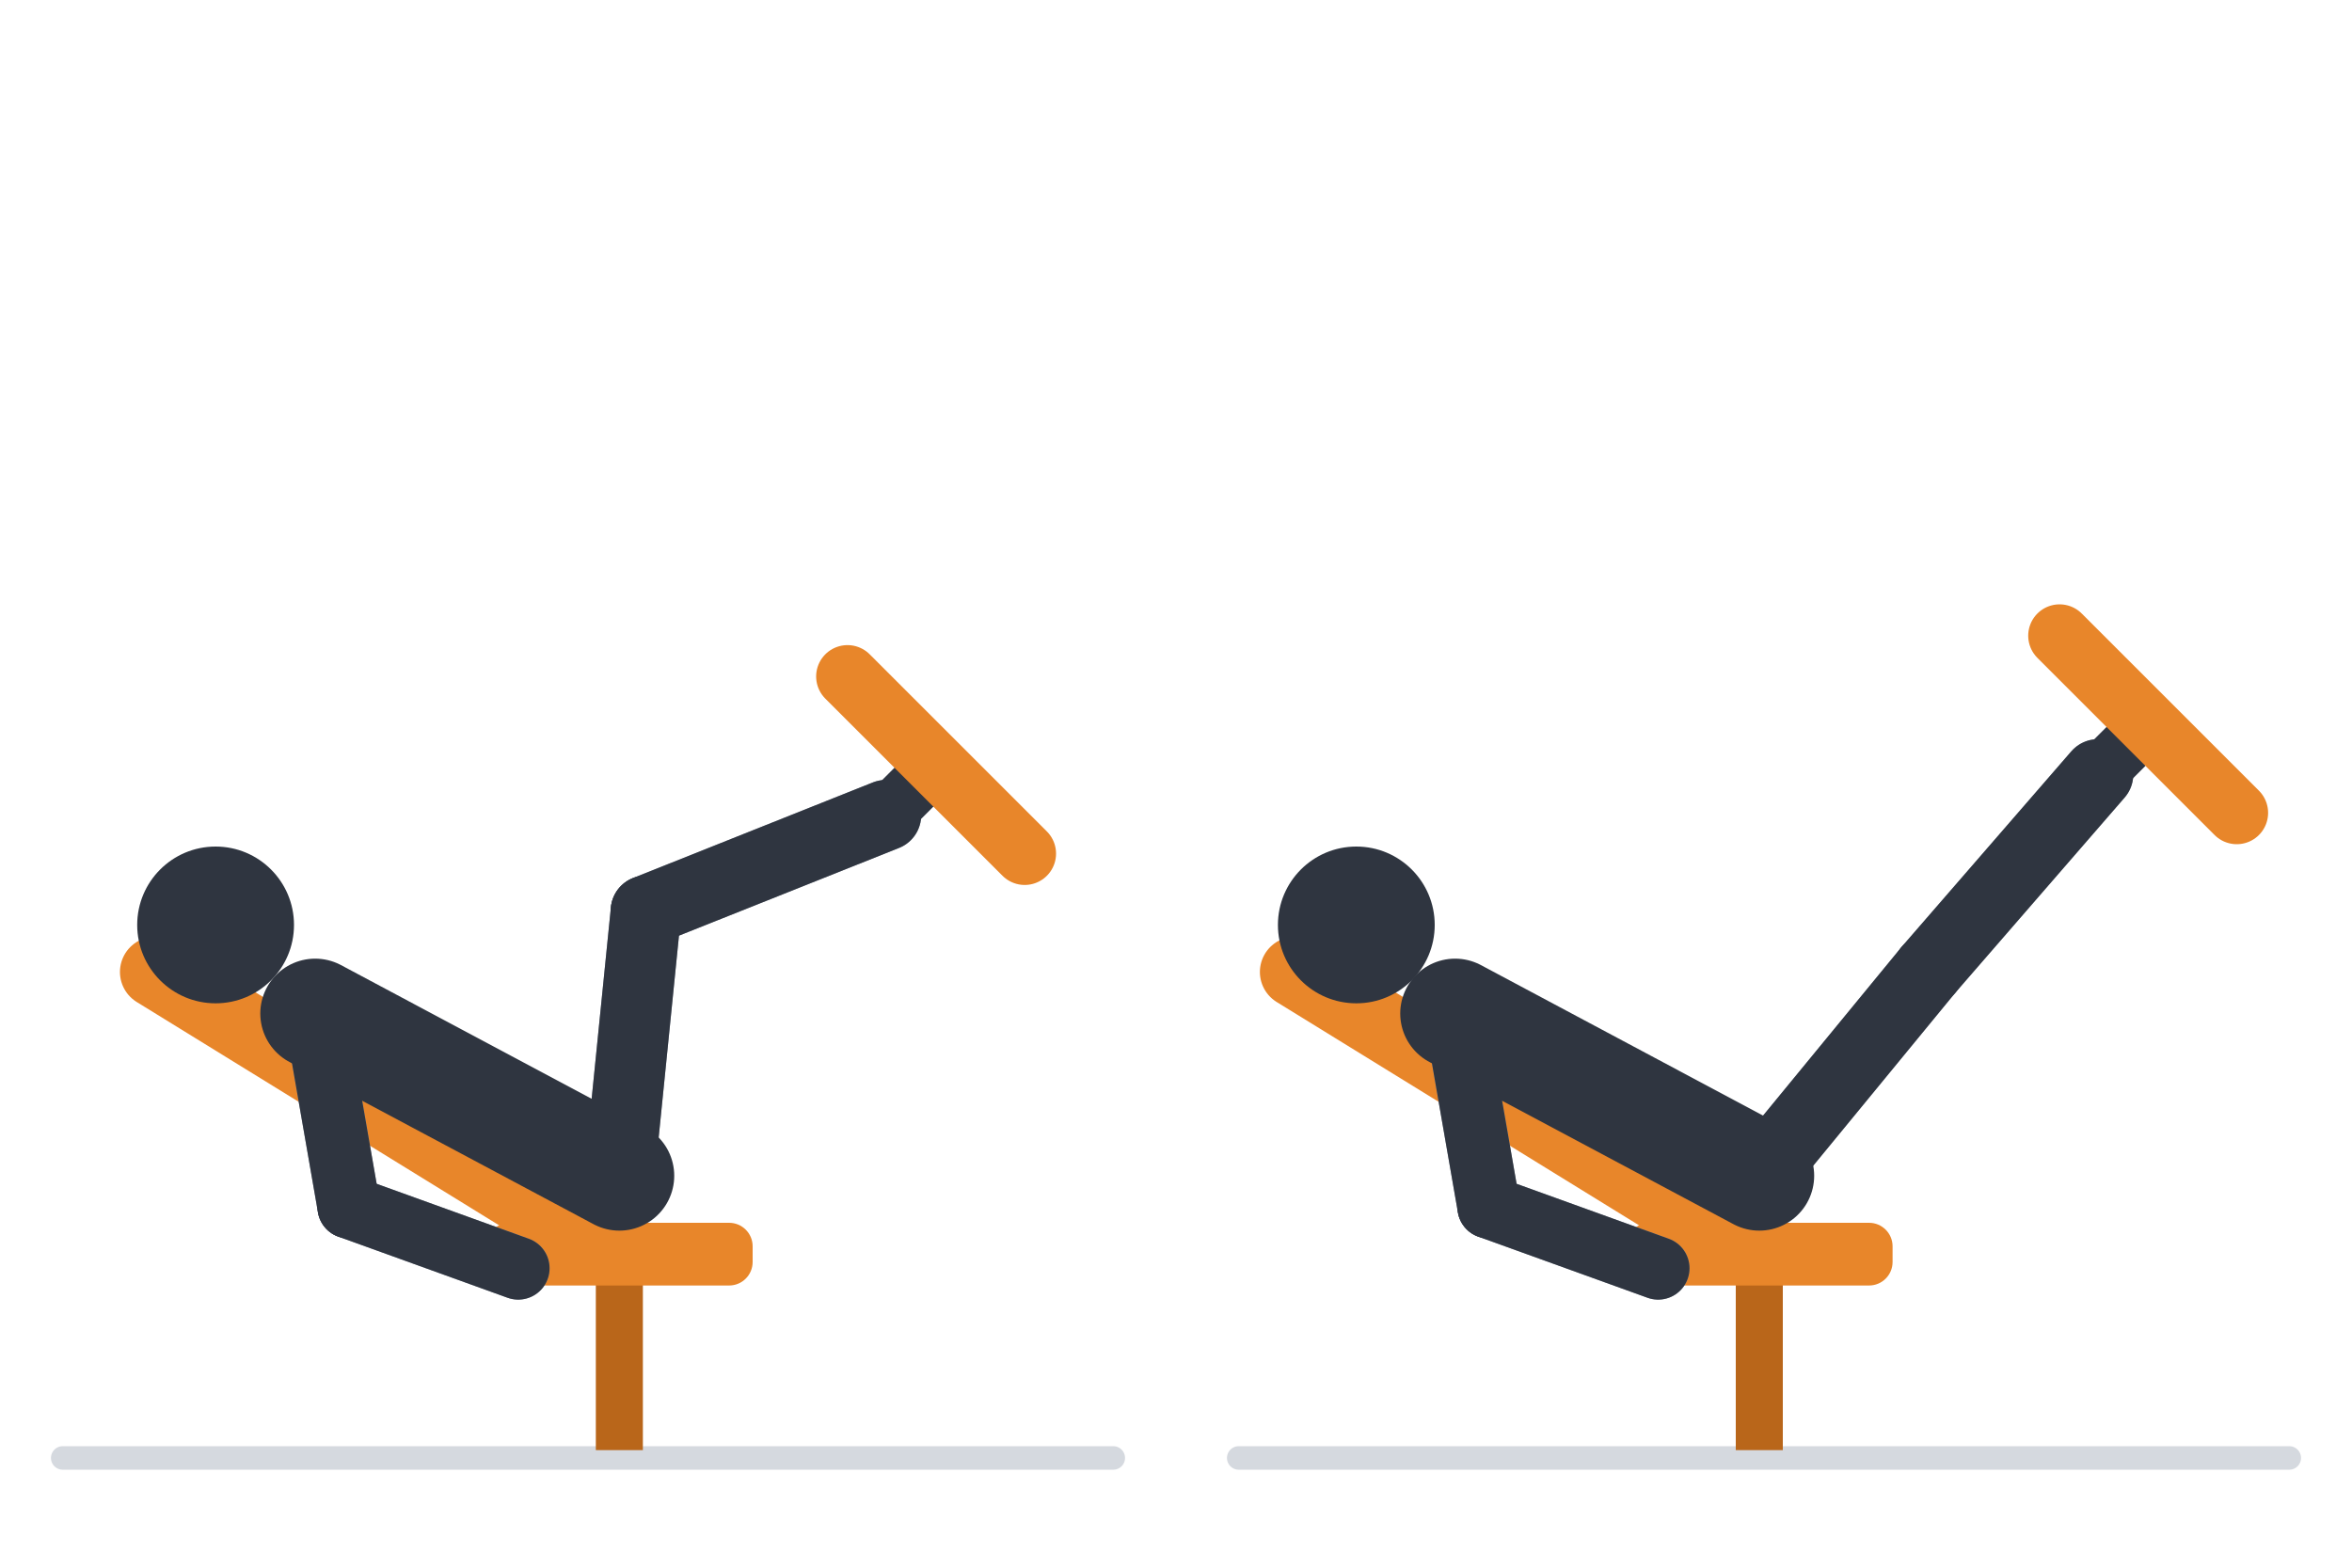
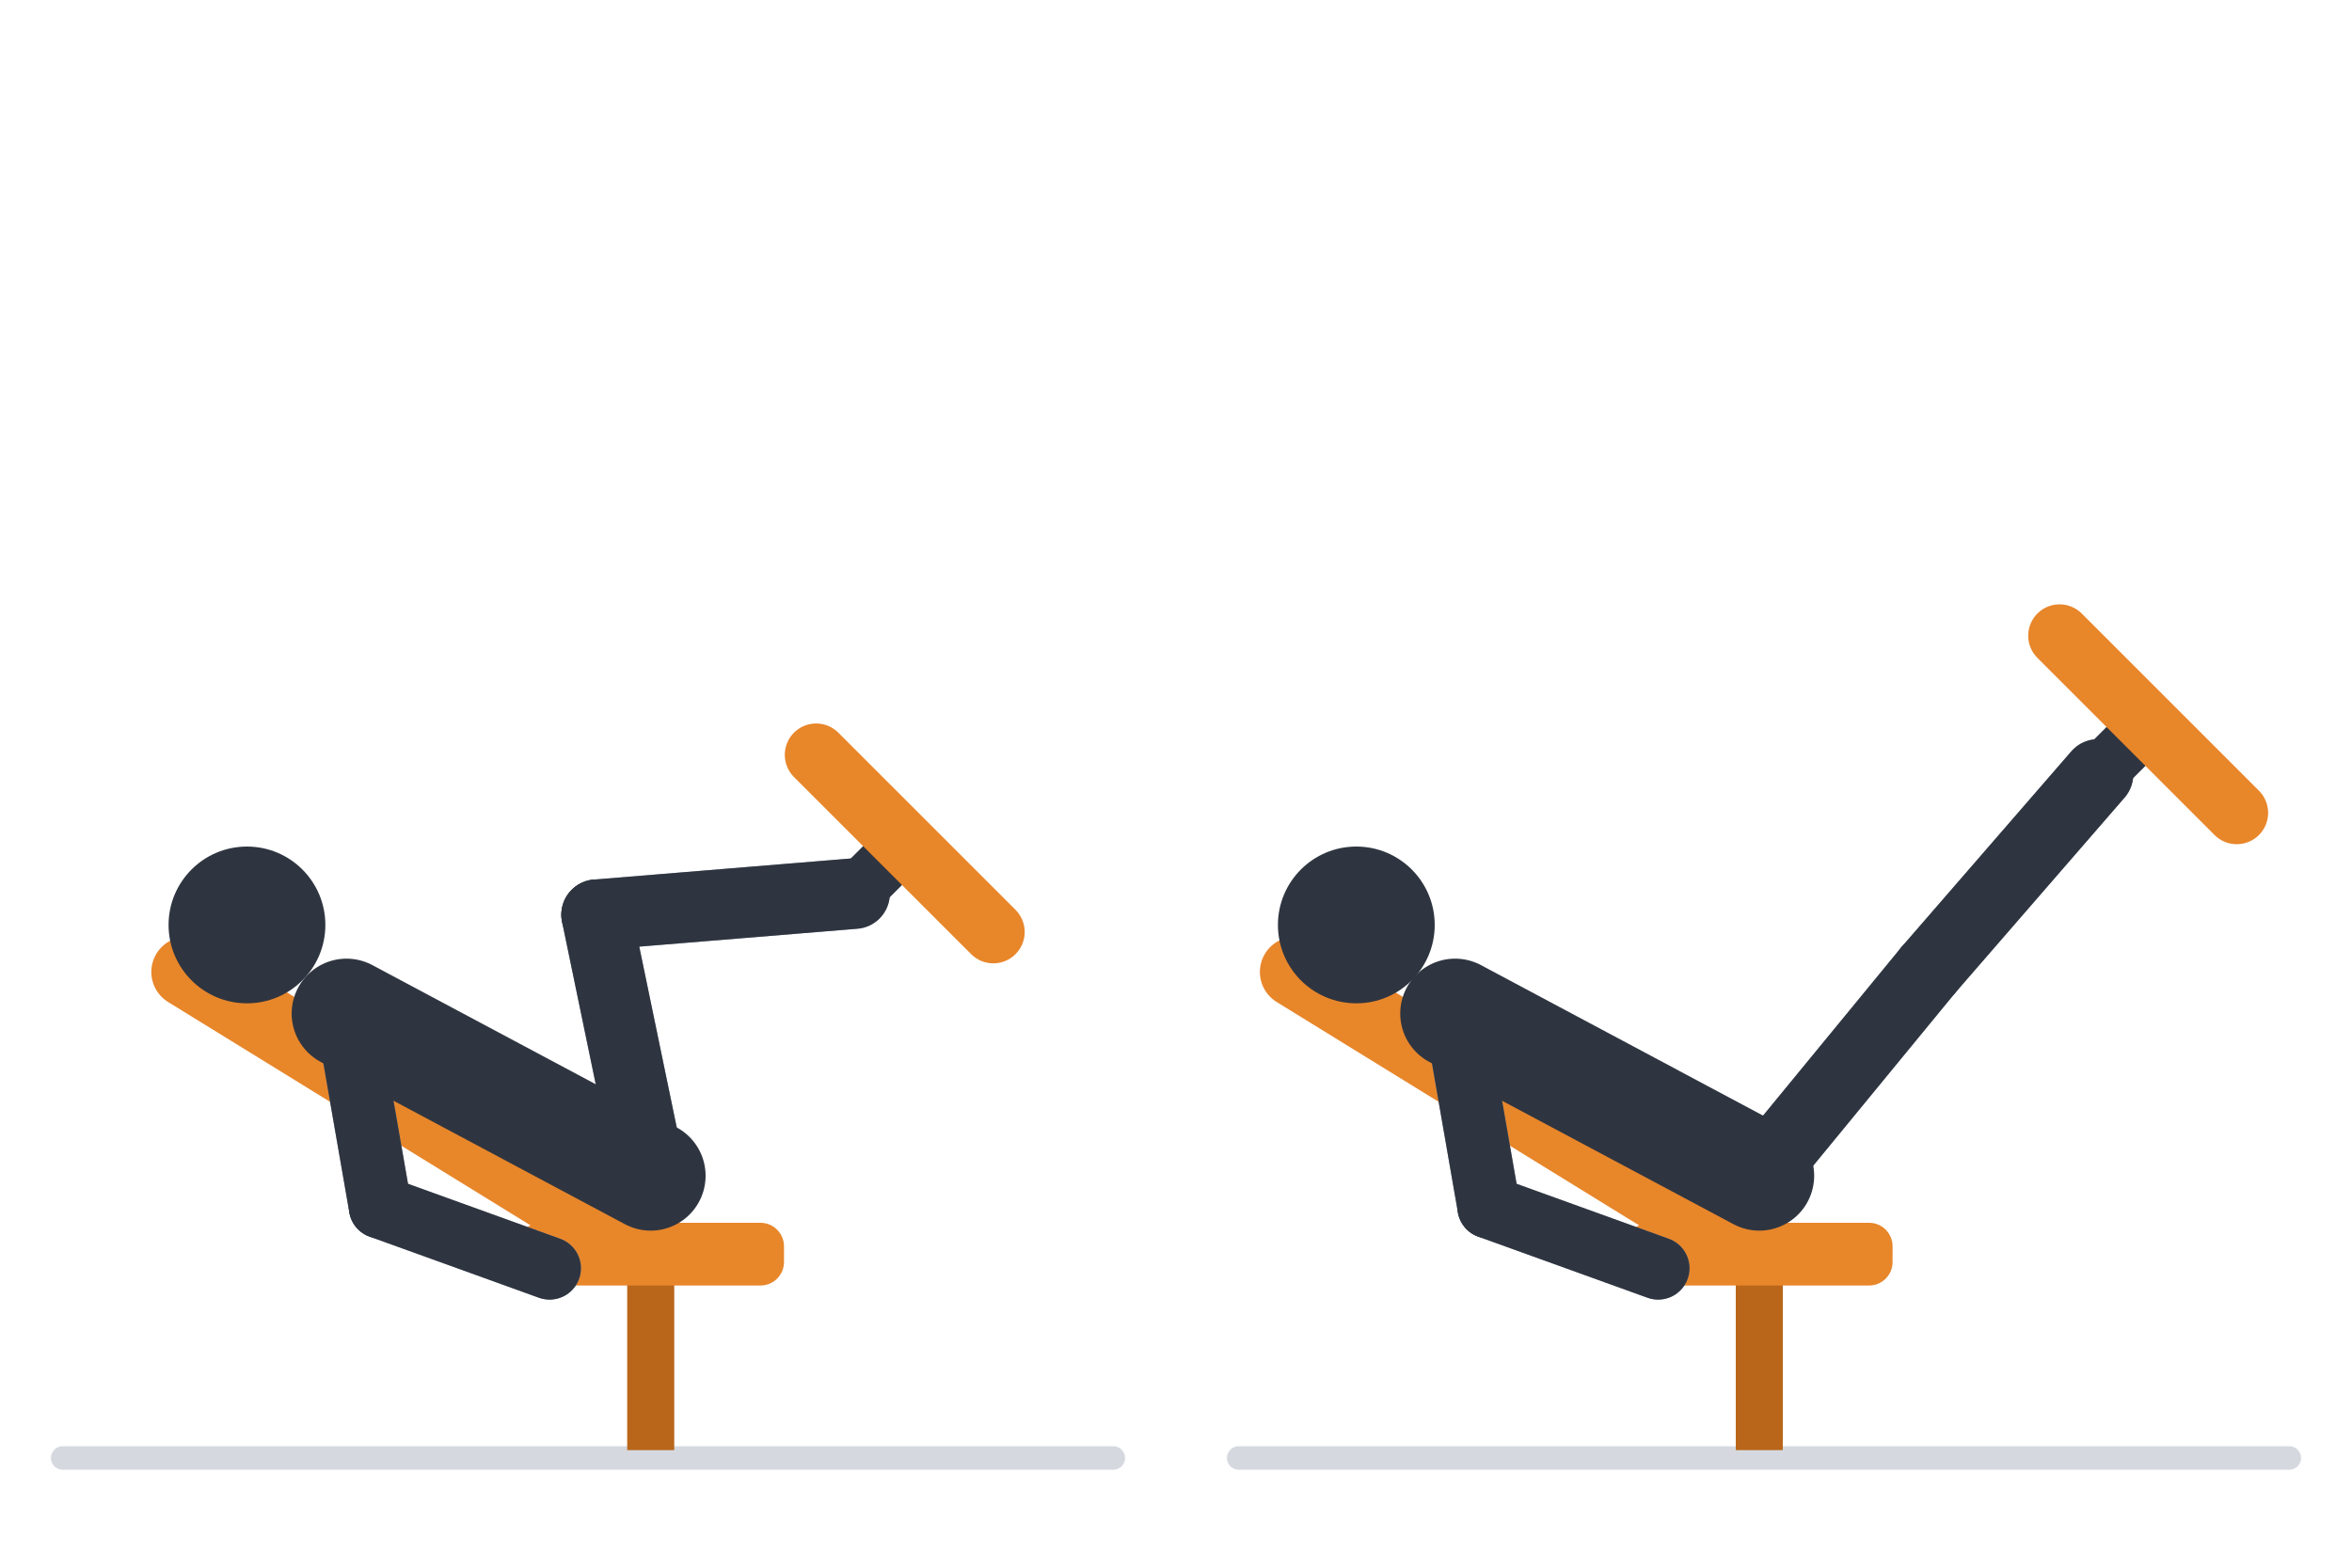
<svg xmlns="http://www.w3.org/2000/svg" width="300" height="200" viewBox="0 0 300 200">
  <line x1="8.0" y1="186.0" x2="142.0" y2="186.0" stroke="#D5D9DF" stroke-width="3" stroke-linecap="round" />
-   <line x1="74.8" y1="157.9" x2="19.8" y2="124.0" stroke="#E8862A" stroke-width="9" stroke-linecap="round" />
-   <line x1="79.0" y1="160.0" x2="79.0" y2="185.0" stroke="#B9661A" stroke-width="6" stroke-linecap="butt" />
-   <rect x="62.0" y="156.0" width="34.0" height="8.0" rx="3" fill="#E8862A" />
-   <line x1="40.2" y1="129.3" x2="44.5" y2="154.0" stroke="#8E96A3" stroke-width="8" stroke-linecap="round" />
-   <line x1="44.5" y1="154.0" x2="66.1" y2="161.8" stroke="#8E96A3" stroke-width="8" stroke-linecap="round" />
-   <line x1="79.0" y1="150.0" x2="82.4" y2="116.2" stroke="#8E96A3" stroke-width="9" stroke-linecap="round" />
-   <line x1="82.4" y1="116.2" x2="113.0" y2="104.0" stroke="#8E96A3" stroke-width="9" stroke-linecap="round" />
-   <line x1="113.0" y1="104.0" x2="119.4" y2="97.6" stroke="#8E96A3" stroke-width="7" stroke-linecap="round" />
-   <line x1="79.0" y1="150.0" x2="40.2" y2="129.3" stroke="#2F3540" stroke-width="14" stroke-linecap="round" />
-   <circle cx="27.5" cy="118.0" r="10.0" fill="#2F3540" />
-   <line x1="79.0" y1="150.0" x2="82.4" y2="116.2" stroke="#2F3540" stroke-width="9" stroke-linecap="round" />
-   <line x1="82.4" y1="116.2" x2="113.0" y2="104.0" stroke="#2F3540" stroke-width="9" stroke-linecap="round" />
-   <line x1="113.0" y1="104.0" x2="119.4" y2="97.6" stroke="#2F3540" stroke-width="7" stroke-linecap="round" />
-   <line x1="40.2" y1="129.3" x2="44.5" y2="154.0" stroke="#2F3540" stroke-width="8" stroke-linecap="round" />
-   <line x1="44.5" y1="154.0" x2="66.1" y2="161.8" stroke="#2F3540" stroke-width="8" stroke-linecap="round" />
-   <line x1="108.1" y1="86.3" x2="130.7" y2="108.9" stroke="#E8862A" stroke-width="8" stroke-linecap="round" />
+   <line x1="78.8" y1="157.9" x2="23.8" y2="124.0" stroke="#E8862A" stroke-width="9" stroke-linecap="round" />
+   <line x1="83.0" y1="160.0" x2="83.0" y2="185.0" stroke="#B9661A" stroke-width="6" stroke-linecap="butt" />
+   <rect x="66.0" y="156.0" width="34.0" height="8.0" rx="3" fill="#E8862A" />
+   <line x1="44.2" y1="129.3" x2="48.5" y2="154.0" stroke="#8E96A3" stroke-width="8" stroke-linecap="round" />
+   <line x1="48.5" y1="154.0" x2="70.1" y2="161.8" stroke="#8E96A3" stroke-width="8" stroke-linecap="round" />
+   <line x1="83.0" y1="150.0" x2="76.1" y2="116.7" stroke="#8E96A3" stroke-width="9" stroke-linecap="round" />
+   <line x1="76.1" y1="116.7" x2="109.0" y2="114.0" stroke="#8E96A3" stroke-width="9" stroke-linecap="round" />
+   <line x1="109.0" y1="114.0" x2="115.4" y2="107.6" stroke="#8E96A3" stroke-width="7" stroke-linecap="round" />
+   <line x1="83.0" y1="150.0" x2="44.2" y2="129.3" stroke="#2F3540" stroke-width="14" stroke-linecap="round" />
+   <circle cx="31.5" cy="118.0" r="10.0" fill="#2F3540" />
+   <line x1="83.0" y1="150.0" x2="76.1" y2="116.7" stroke="#2F3540" stroke-width="9" stroke-linecap="round" />
+   <line x1="76.1" y1="116.7" x2="109.0" y2="114.0" stroke="#2F3540" stroke-width="9" stroke-linecap="round" />
+   <line x1="109.0" y1="114.0" x2="115.4" y2="107.6" stroke="#2F3540" stroke-width="7" stroke-linecap="round" />
+   <line x1="44.2" y1="129.3" x2="48.5" y2="154.0" stroke="#2F3540" stroke-width="8" stroke-linecap="round" />
+   <line x1="48.5" y1="154.0" x2="70.1" y2="161.8" stroke="#2F3540" stroke-width="8" stroke-linecap="round" />
+   <line x1="104.1" y1="96.3" x2="126.7" y2="118.9" stroke="#E8862A" stroke-width="8" stroke-linecap="round" />
  <line x1="158.0" y1="186.0" x2="292.0" y2="186.0" stroke="#D5D9DF" stroke-width="3" stroke-linecap="round" />
  <line x1="220.2" y1="157.9" x2="165.2" y2="124.0" stroke="#E8862A" stroke-width="9" stroke-linecap="round" />
  <line x1="224.4" y1="160.0" x2="224.4" y2="185.0" stroke="#B9661A" stroke-width="6" stroke-linecap="butt" />
  <rect x="207.4" y="156.0" width="34.0" height="8.0" rx="3" fill="#E8862A" />
  <line x1="185.6" y1="129.3" x2="189.9" y2="154.0" stroke="#8E96A3" stroke-width="8" stroke-linecap="round" />
  <line x1="189.9" y1="154.0" x2="211.5" y2="161.8" stroke="#8E96A3" stroke-width="8" stroke-linecap="round" />
  <line x1="224.4" y1="150.0" x2="246.0" y2="123.7" stroke="#8E96A3" stroke-width="9" stroke-linecap="round" />
  <line x1="246.0" y1="123.7" x2="267.6" y2="98.8" stroke="#8E96A3" stroke-width="9" stroke-linecap="round" />
  <line x1="267.6" y1="98.8" x2="274.0" y2="92.4" stroke="#8E96A3" stroke-width="7" stroke-linecap="round" />
  <line x1="224.4" y1="150.0" x2="185.6" y2="129.3" stroke="#2F3540" stroke-width="14" stroke-linecap="round" />
  <circle cx="173.0" cy="118.0" r="10.0" fill="#2F3540" />
  <line x1="224.4" y1="150.0" x2="246.0" y2="123.7" stroke="#2F3540" stroke-width="9" stroke-linecap="round" />
  <line x1="246.0" y1="123.7" x2="267.6" y2="98.8" stroke="#2F3540" stroke-width="9" stroke-linecap="round" />
  <line x1="267.6" y1="98.8" x2="274.0" y2="92.4" stroke="#2F3540" stroke-width="7" stroke-linecap="round" />
  <line x1="185.6" y1="129.3" x2="189.9" y2="154.0" stroke="#2F3540" stroke-width="8" stroke-linecap="round" />
  <line x1="189.9" y1="154.0" x2="211.5" y2="161.8" stroke="#2F3540" stroke-width="8" stroke-linecap="round" />
  <line x1="262.7" y1="81.1" x2="285.3" y2="103.7" stroke="#E8862A" stroke-width="8" stroke-linecap="round" />
</svg>
